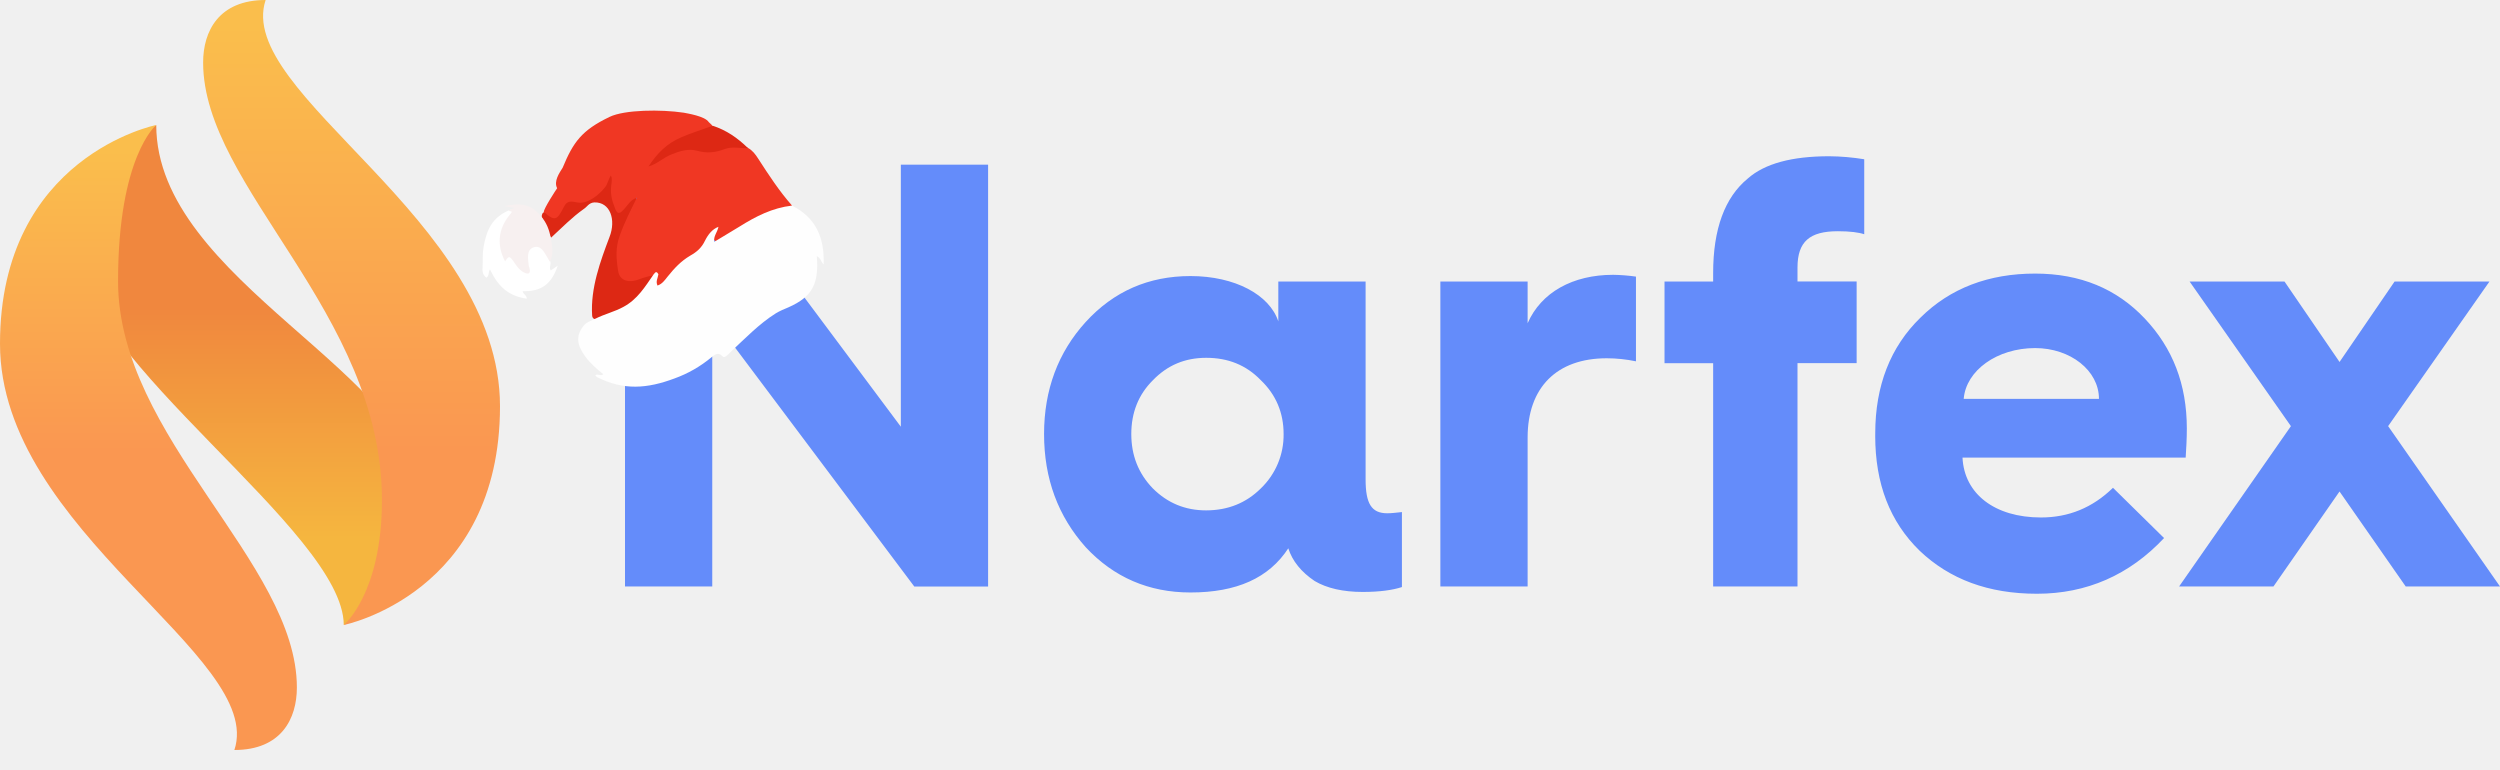
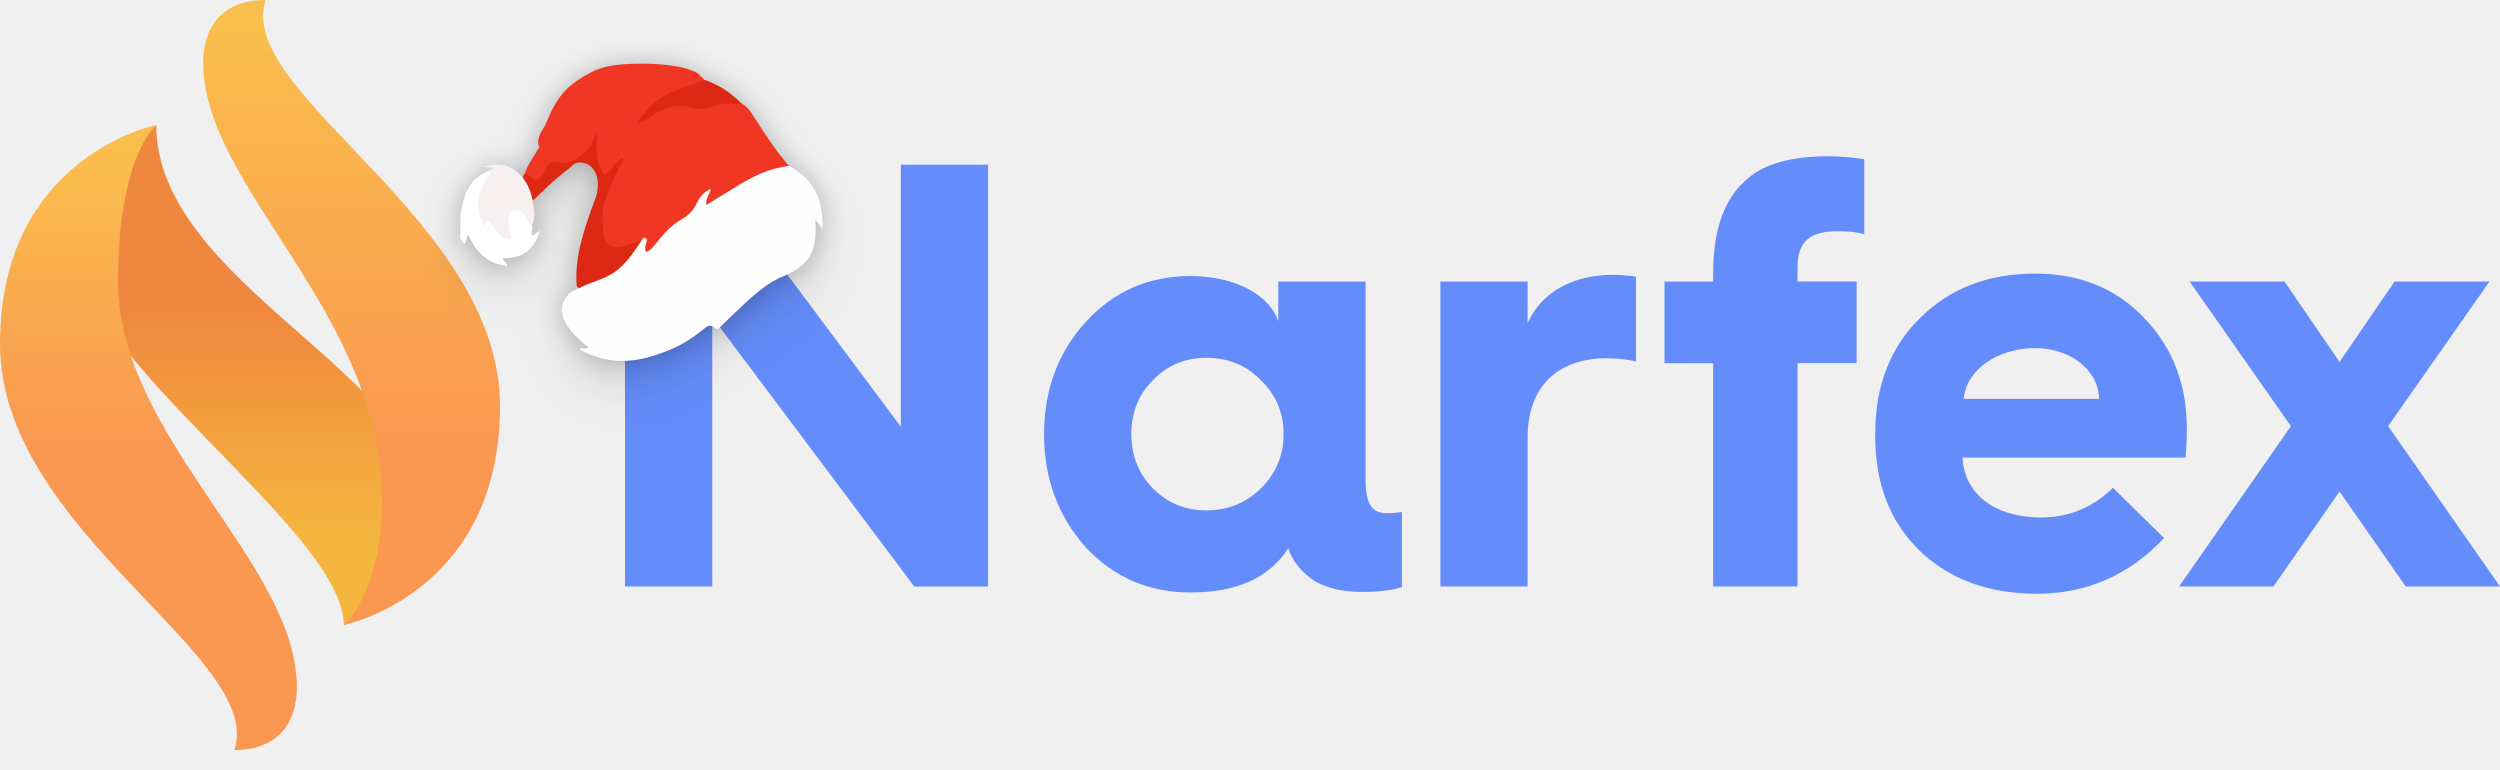
<svg xmlns="http://www.w3.org/2000/svg" viewBox="0 0 104 32" fill="none">
  <g clip-path="url(#clip0)">
    <path d="M14.3 26c0-3.9-11.05-11.05-11.05-15.6 0-3.25 3.25-5.2 3.25-5.2 0 6.5 11.05 10.4 11.05 15.6 0 3.9-3.25 5.2-3.25 5.2z" fill="url(#paint0_linear)" />
    <path d="M9.75 31.2C11.05 27.3 0 22.1 0 14.3c0-7.8 6.5-9.1 6.5-9.1s-1.589 1.292-1.589 6.5c0 6.5 7.439 11.7 7.439 16.9 0 1.3-.65 2.6-2.6 2.6z" fill="url(#paint1_linear)" />
    <path d="M11.05 0c-1.3 3.9 9.75 9.1 9.75 16.9 0 7.8-6.5 9.1-6.5 9.1s1.589-1.3 1.589-5.2c0-7.8-7.439-13-7.439-18.2 0-1.3.65-2.6 2.6-2.6z" fill="url(#paint2_linear)" />
    <path d="M26 24.398V6.848h3.338l8.137 10.903v-10.9h3.63V24.4h-3.07L29.63 13.195v11.203H26zM45.163 13.397c1.17-1.284 2.63-1.913 4.361-1.913 1.851 0 3.29.78 3.654 1.885v-1.658h3.631v8.231c0 1.008.243 1.41.901 1.41.17 0 .39-.025.61-.05v3.12c-.39.127-.927.203-1.633.203-.804 0-1.486-.151-1.998-.455-.56-.377-.926-.83-1.096-1.36-.805 1.235-2.145 1.837-4.069 1.837-1.73 0-3.191-.628-4.36-1.885-1.146-1.284-1.731-2.845-1.731-4.708 0-1.838.585-3.398 1.73-4.657zm7.285 6.923a3.078 3.078 0 00.95-2.266c0-.882-.317-1.636-.95-2.24-.61-.63-1.364-.929-2.269-.929-.877 0-1.608.302-2.217.931-.609.604-.9 1.359-.9 2.24 0 .882.291 1.638.9 2.266.61.605 1.34.91 2.217.91.904-.003 1.66-.307 2.269-.912zM59.919 24.398V11.711h3.63v1.736c.561-1.284 1.877-2.015 3.557-2.015.318.005.635.03.95.075v3.524a6.051 6.051 0 00-1.217-.127c-2.072 0-3.29 1.21-3.29 3.299v6.193l-3.63.002zM71.267 24.398v-9.29h-2.023v-3.397h2.023v-.353c0-1.837.487-3.147 1.437-3.928.707-.628 1.85-.93 3.387-.93.49.004.978.046 1.461.125v3.12c-.219-.076-.585-.126-1.096-.126-1.17 0-1.68.428-1.68 1.51v.58h2.46v3.398h-2.46v9.291h-3.51zM78.01 18.029c0-1.988.634-3.6 1.876-4.81 1.243-1.235 2.851-1.838 4.776-1.838 1.876 0 3.387.63 4.555 1.864 1.169 1.234 1.755 2.743 1.755 4.58 0 .429-.024.832-.048 1.21H81.64c.072 1.51 1.34 2.492 3.264 2.492 1.145 0 2.145-.403 2.996-1.235l2.125 2.091c-1.44 1.537-3.22 2.317-5.29 2.317-2.022 0-3.63-.604-4.875-1.787-1.243-1.209-1.851-2.795-1.851-4.784l.002-.1zm9.307-1.436c0-1.183-1.194-2.113-2.655-2.113-1.584 0-2.875.93-2.972 2.113h5.627z" fill="#648CFA" />
    <path d="M90.65 24.398l4.652-6.67-4.215-6.017h3.948l2.29 3.347 2.29-3.347h3.947l-4.216 6.016L104 24.398h-3.922l-2.754-3.952-2.749 3.952H90.65z" fill="#648CFA" />
  </g>
-   <path d="M22.603 8.842c-.039.02-.066.1-.067.168.099.32.217.611.387.877.462-.42.86-.84 1.367-1.197.136-.086.203-.254.435-.27.662-.019.91.727.63 1.44-.375.994-.796 2.13-.722 3.265.01.128.094.17.21.145.374-.09.73-.22 1.073-.411.623-.35 1.008-.797 1.294-1.461-.012-.027-.017-.109-.069-.116-.224-.037-.432.136-.633.187-.47.122-.706-.043-.77-.53-.11-.833.215-1.55.572-2.269.073-.154.262-.334.135-.47-.171-.165-.341.056-.446.176-.085.093-.133.336-.306.239-.16-.104-.194-.354-.224-.523-.03-.17.004-.304.013-.46-.004-.148.081-.275-.072-.365-.153-.09-.207.105-.247.192-.219.463-.602.708-1.06.823-.103.02-.167-.016-.257-.037a.37.37 0 00-.472.19c-.238.455-.246.577-.72.381a9.048 9.048 0 01-.051.026z" fill="#DD2814" />
-   <path d="M21.144 8.761c-.66.302-.892.772-1.024 1.492-.056.297-.027.534-.044.844-.015.175-.005.338.16.455.124-.08.068-.236.147-.343.344.714.763 1.105 1.533 1.217-.005-.149-.146-.178-.176-.313.778.024 1.207-.294 1.462-1.06-.097.065-.195.131-.292.198-.076-.096.01-.257-.008-.331-.092-.34-.228-.706-.582-.71-.354-.006-.391.365-.415.662 0 .068.093.272-.017.31-.123.046-.21-.077-.306-.18-.17-.197-.232-.434-.535-.398-.09.012-.107-.164-.105-.265-.019-.493.006-.925.346-1.299.065-.066.163-.132.08-.242-.062-.102-.146-.076-.224-.037z" fill="#fff" />
-   <path d="M21.144 8.762c.14.062.22-.011.043.196-.459.568-.533 1.242-.175 1.915.15-.227.177-.24.353.005.101.15.22.341.412.445.191.104.327.085.24-.206a.2.2 0 01-.024-.088c-.028-.27-.1-.636.204-.74.303-.104.447.209.585.44.019.04.07.116.088.157.178-.309.1-.654.04-.993-.06-.338-.178-.63-.387-.876-.448-.56-.886-.573-1.53-.447.14.03.263.051.404.08-.071.02-.162.065-.253.112z" fill="#F7F0F0" />
-   <path d="M22.623 8.816c-.011-.129.514-.932.554-.986-.15-.292.092-.633.23-.854.44-1.061.788-1.556 1.953-2.114.628-.302 2.14-.315 3.083-.174.141.03.88.14 1.043.393.032.034.133.116.152.157-.093.215-.299.219-.48.277-.743.26-1.39.555-1.926 1.162.65-.463 1.283-.684 2.078-.484.198.05.38-.009.58-.06.42-.13.819-.198 1.221.017.191.104.318.274.431.452.44.68.875 1.349 1.407 1.95-.072.087-.156.113-.253.145a6.57 6.57 0 00-1.248.45c-.498.236-.954.6-1.44.83-.303.138-.385-.005-.316-.308-.21.274-.312.644-.604.843a5.659 5.659 0 00-1.368 1.23c-.104.12-.21.274-.395.184-.172-.097-.015-.277-.058-.44-.024-.088-.554.08-.703.14-.323.13-.78.11-.85-.357-.083-.528-.115-.98.072-1.478.194-.551.459-1.054.704-1.564-.278.09-.358.3-.554.5-.19.213-.279.157-.365-.1-.124-.306-.185-.577-.141-.934.014-.108.049-.277-.02-.392-.086.127-.14.356-.22.463-.268.354-.762.739-1.166.659-.282-.058-.436-.08-.569.188-.27.523-.35.63-.832.205z" fill="#F03723" />
-   <path d="M29.651 5.232c-.44.156-.872.292-1.3.475-.614.261-1.005.661-1.373 1.217.355-.097.603-.357.939-.494.336-.137.711-.26 1.076-.16.423.12.77.077 1.165-.072.33-.117.63-.019.96-.035-.439-.431-.904-.748-1.467-.931z" fill="#DD2814" />
-   <path d="M24.273 13.559c.118-.16.331-.218.5-.304.375-.19.795-.286 1.164-.49.577-.31.886-.819 1.26-1.36.08-.108.124-.114.193.002-.028.182-.12.295-.038.472.193-.065.299-.219.41-.359.294-.367.562-.654.951-.885.279-.158.474-.325.62-.633.126-.248.296-.469.555-.567-.049.243-.211.376-.176.626l1.038-.627c.707-.443 1.38-.785 2.199-.882.983.507 1.351 1.309 1.316 2.45-.114-.11-.131-.286-.285-.342.087 1.129-.171 1.68-1.181 2.125-.175.072-.362.15-.524.249-.695.436-1.289 1.056-1.882 1.608-.098.1-.255.28-.33.185-.19-.205-.334-.065-.464.034a5.11 5.11 0 01-1.543.884c-1.131.423-2.117.504-3.221-.058-.039-.014-.044-.061-.07-.082.13-.066.218.057.335-.036-.28-.227-.54-.446-.755-.74-.315-.443-.426-.822-.072-1.27z" fill="#FEFEFE" />
+   <g filter="url(#filter0_dd)">
+     <path d="M21.828 7.215c-.041.021-.07.108-.07.18.104.344.23.658.41.945.491-.452.914-.904 1.453-1.29.145-.092.215-.273.462-.291.704-.02.966.784.668 1.551-.397 1.071-.845 2.294-.766 3.517.012.138.1.183.223.156a4.4 4.4 0 001.14-.443c.662-.376 1.072-.857 1.376-1.573-.014-.03-.02-.117-.074-.125-.238-.04-.46.146-.672.202-.501.13-.751-.047-.82-.572-.117-.896.229-1.67.609-2.442.077-.166.278-.36.143-.507-.182-.177-.363.06-.474.19-.09.1-.141.361-.325.257-.169-.112-.206-.381-.238-.564-.031-.182.005-.327.014-.494-.005-.16.086-.297-.076-.394-.163-.097-.22.114-.263.207-.232.5-.64.762-1.126.887-.11.02-.178-.017-.273-.04a.391.391 0 00-.502.203c-.252.491-.261.622-.764.412l-.055.028z" fill="#DD2814" />
+     <path d="M20.278 7.128c-.701.325-.947.83-1.088 1.606-.06.32-.029.575-.047.909-.016.189-.005.364.171.49.131-.086.072-.254.155-.37.366.77.81 1.19 1.63 1.31-.006-.16-.155-.19-.188-.336.827.026 1.283-.317 1.554-1.142-.104.07-.207.142-.31.213-.081-.102.01-.276-.01-.356-.097-.365-.242-.76-.617-.765-.376-.005-.416.394-.44.714-.002.073.098.292-.02.334-.13.05-.224-.083-.325-.193-.181-.214-.246-.47-.567-.43-.096.013-.114-.176-.113-.285-.02-.532.007-.997.368-1.399.07-.072.173-.143.086-.26-.067-.11-.156-.083-.239-.04z" fill="#fff" />
+     <path d="M20.278 7.128c.15.067.233-.012.045.211-.487.612-.565 1.338-.186 2.063.16-.245.189-.259.376.005.107.162.234.367.438.48.203.111.347.091.255-.223-.013-.029-.026-.058-.026-.095-.03-.29-.106-.685.217-.797.322-.111.475.225.622.475.02.044.073.124.093.168.19-.332.105-.704.042-1.068-.063-.365-.189-.68-.41-.944-.477-.603-.942-.617-1.627-.481l.43.086a1.61 1.61 0 00-.269.12z" fill="#F7F0F0" />
+     <path d="M21.85 7.186c-.013-.138.546-1.003.588-1.06-.16-.316.098-.683.245-.921.467-1.143.836-1.676 2.075-2.277.667-.325 2.273-.339 3.276-.187.15.031.934.151 1.107.423.034.037.142.126.162.17-.099.23-.318.235-.51.298-.79.28-1.477.597-2.047 1.251.69-.5 1.364-.737 2.208-.522.211.054.403-.009.616-.064.446-.14.87-.213 1.298.018.203.112.338.296.458.487.468.733.93 1.453 1.495 2.1-.077.094-.166.122-.27.157-.459.11-.905.285-1.325.483-.53.255-1.013.648-1.53.895-.322.148-.41-.006-.336-.332-.223.295-.331.694-.642.908-.565.363-1.029.8-1.453 1.325-.111.13-.223.295-.42.198-.182-.105-.016-.299-.061-.474-.026-.095-.59.087-.747.15-.344.14-.829.12-.904-.384-.087-.568-.122-1.056.077-1.591.207-.594.487-1.136.748-1.685-.295.098-.38.322-.588.538-.202.23-.297.17-.388-.108-.133-.329-.197-.62-.15-1.005.015-.117.052-.298-.022-.422-.09.136-.149.383-.232.498-.286.382-.81.796-1.24.71-.3-.062-.464-.086-.604.203-.288.563-.372.678-.885.22z" fill="#F03723" />
+     <path d="M29.317 3.326c-.467.168-.927.315-1.38.512-.654.282-1.07.712-1.461 1.31.377-.103.64-.383.998-.53.358-.149.756-.281 1.144-.174.449.13.819.084 1.238-.077.35-.126.67-.02 1.018-.037-.465-.465-.959-.806-1.557-1.004z" fill="#DD2814" />
+     <path d="M23.603 12.294c.125-.173.351-.235.53-.327.4-.205.845-.308 1.238-.528.613-.334.941-.882 1.339-1.465.084-.115.131-.122.205.003-.03.196-.128.318-.041.508.206-.07.317-.235.436-.386.313-.396.597-.705 1.01-.954.297-.17.504-.35.659-.681.134-.268.315-.505.59-.61-.052.26-.225.404-.188.673.372-.227.73-.448 1.103-.675.751-.477 1.467-.845 2.337-.95 1.044.546 1.435 1.41 1.398 2.638-.122-.118-.14-.307-.303-.368.093 1.216-.182 1.809-1.255 2.288a3.998 3.998 0 00-.557.269c-.737.47-1.369 1.137-1.999 1.732-.104.108-.27.302-.35.199-.203-.221-.355-.07-.493.037-.546.443-1.015.72-1.64.951-1.202.456-2.249.544-3.422-.062-.041-.015-.047-.066-.074-.088.137-.071.231.061.355-.039-.297-.244-.574-.48-.802-.796-.335-.478-.452-.887-.076-1.369z" fill="#FEFEFE" />
+   </g>
  <defs>
    <linearGradient id="paint0_linear" x1="10.4" y1="22.4" x2="10.4" y2="12.8" gradientUnits="userSpaceOnUse">
      <stop stop-color="#F5B63F" />
      <stop offset="1" stop-color="#F0873E" />
    </linearGradient>
    <linearGradient id="paint1_linear" x1="6.175" y1="6.267" x2="6.175" y2="18.8" gradientUnits="userSpaceOnUse">
      <stop stop-color="#FABE4C" />
      <stop offset="1" stop-color="#FA9751" />
    </linearGradient>
    <linearGradient id="paint2_linear" x1="14.625" y1="1.067" x2="14.625" y2="18.8" gradientUnits="userSpaceOnUse">
      <stop stop-color="#FABE4C" />
      <stop offset="1" stop-color="#FA9751" />
    </linearGradient>
    <clipPath id="clip0">
      <path fill="#fff" d="M0 0h104v31.2H0z" />
    </clipPath>
+     <filter id="filter0_dd" x="16" y="1" width="21" height="18" filterUnits="userSpaceOnUse" color-interpolation-filters="sRGB">
+       <feFlood flood-opacity="0" result="BackgroundImageFix" />
+       <feColorMatrix in="SourceAlpha" values="0 0 0 0 0 0 0 0 0 0 0 0 0 0 0 0 0 0 127 0" />
+       <feOffset />
+       <feGaussianBlur stdDeviation=".5" />
+       <feColorMatrix values="0 0 0 0 0 0 0 0 0 0 0 0 0 0 0 0 0 0 0.2 0" />
+       <feBlend in2="BackgroundImageFix" result="effect1_dropShadow" />
+       <feColorMatrix in="SourceAlpha" values="0 0 0 0 0 0 0 0 0 0 0 0 0 0 0 0 0 0 127 0" />
+       <feOffset dy="1" />
+       <feGaussianBlur stdDeviation="1" />
+       <feColorMatrix values="0 0 0 0 0 0 0 0 0 0 0 0 0 0 0 0 0 0 0.12 0" />
+       <feBlend in2="effect1_dropShadow" result="effect2_dropShadow" />
+       <feBlend in="SourceGraphic" in2="effect2_dropShadow" result="shape" />
+     </filter>
  </defs>
</svg>
